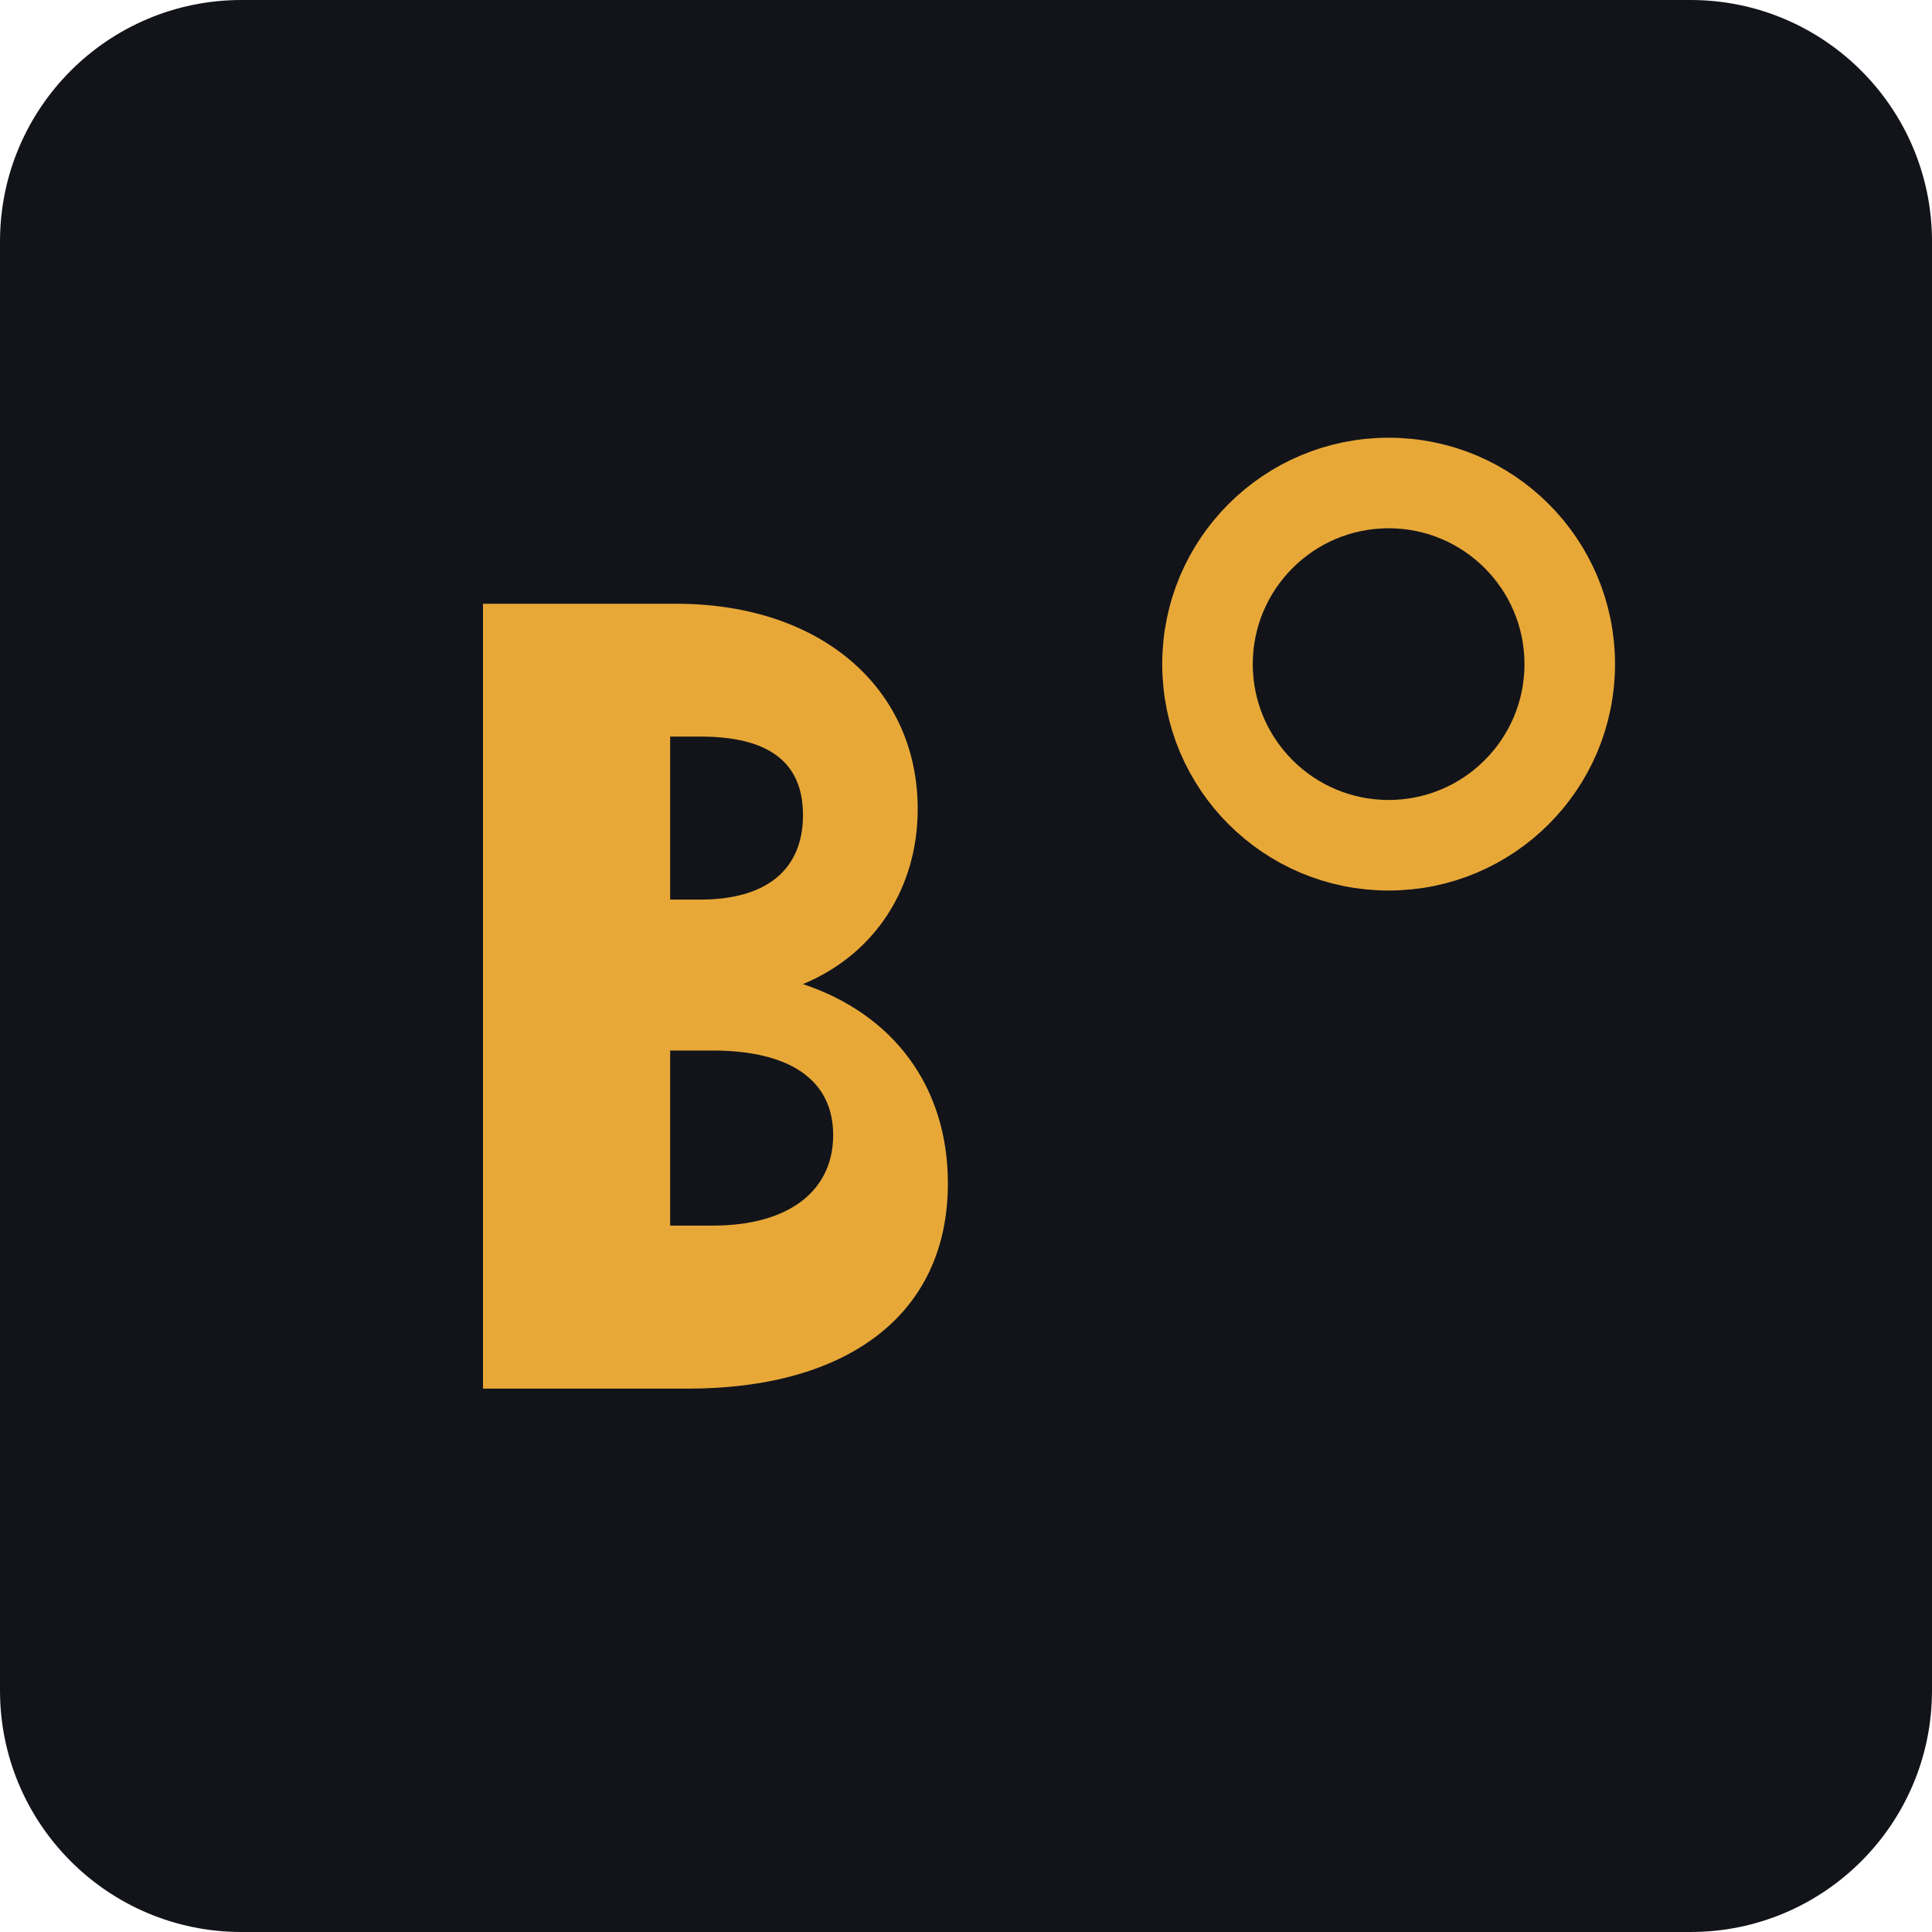
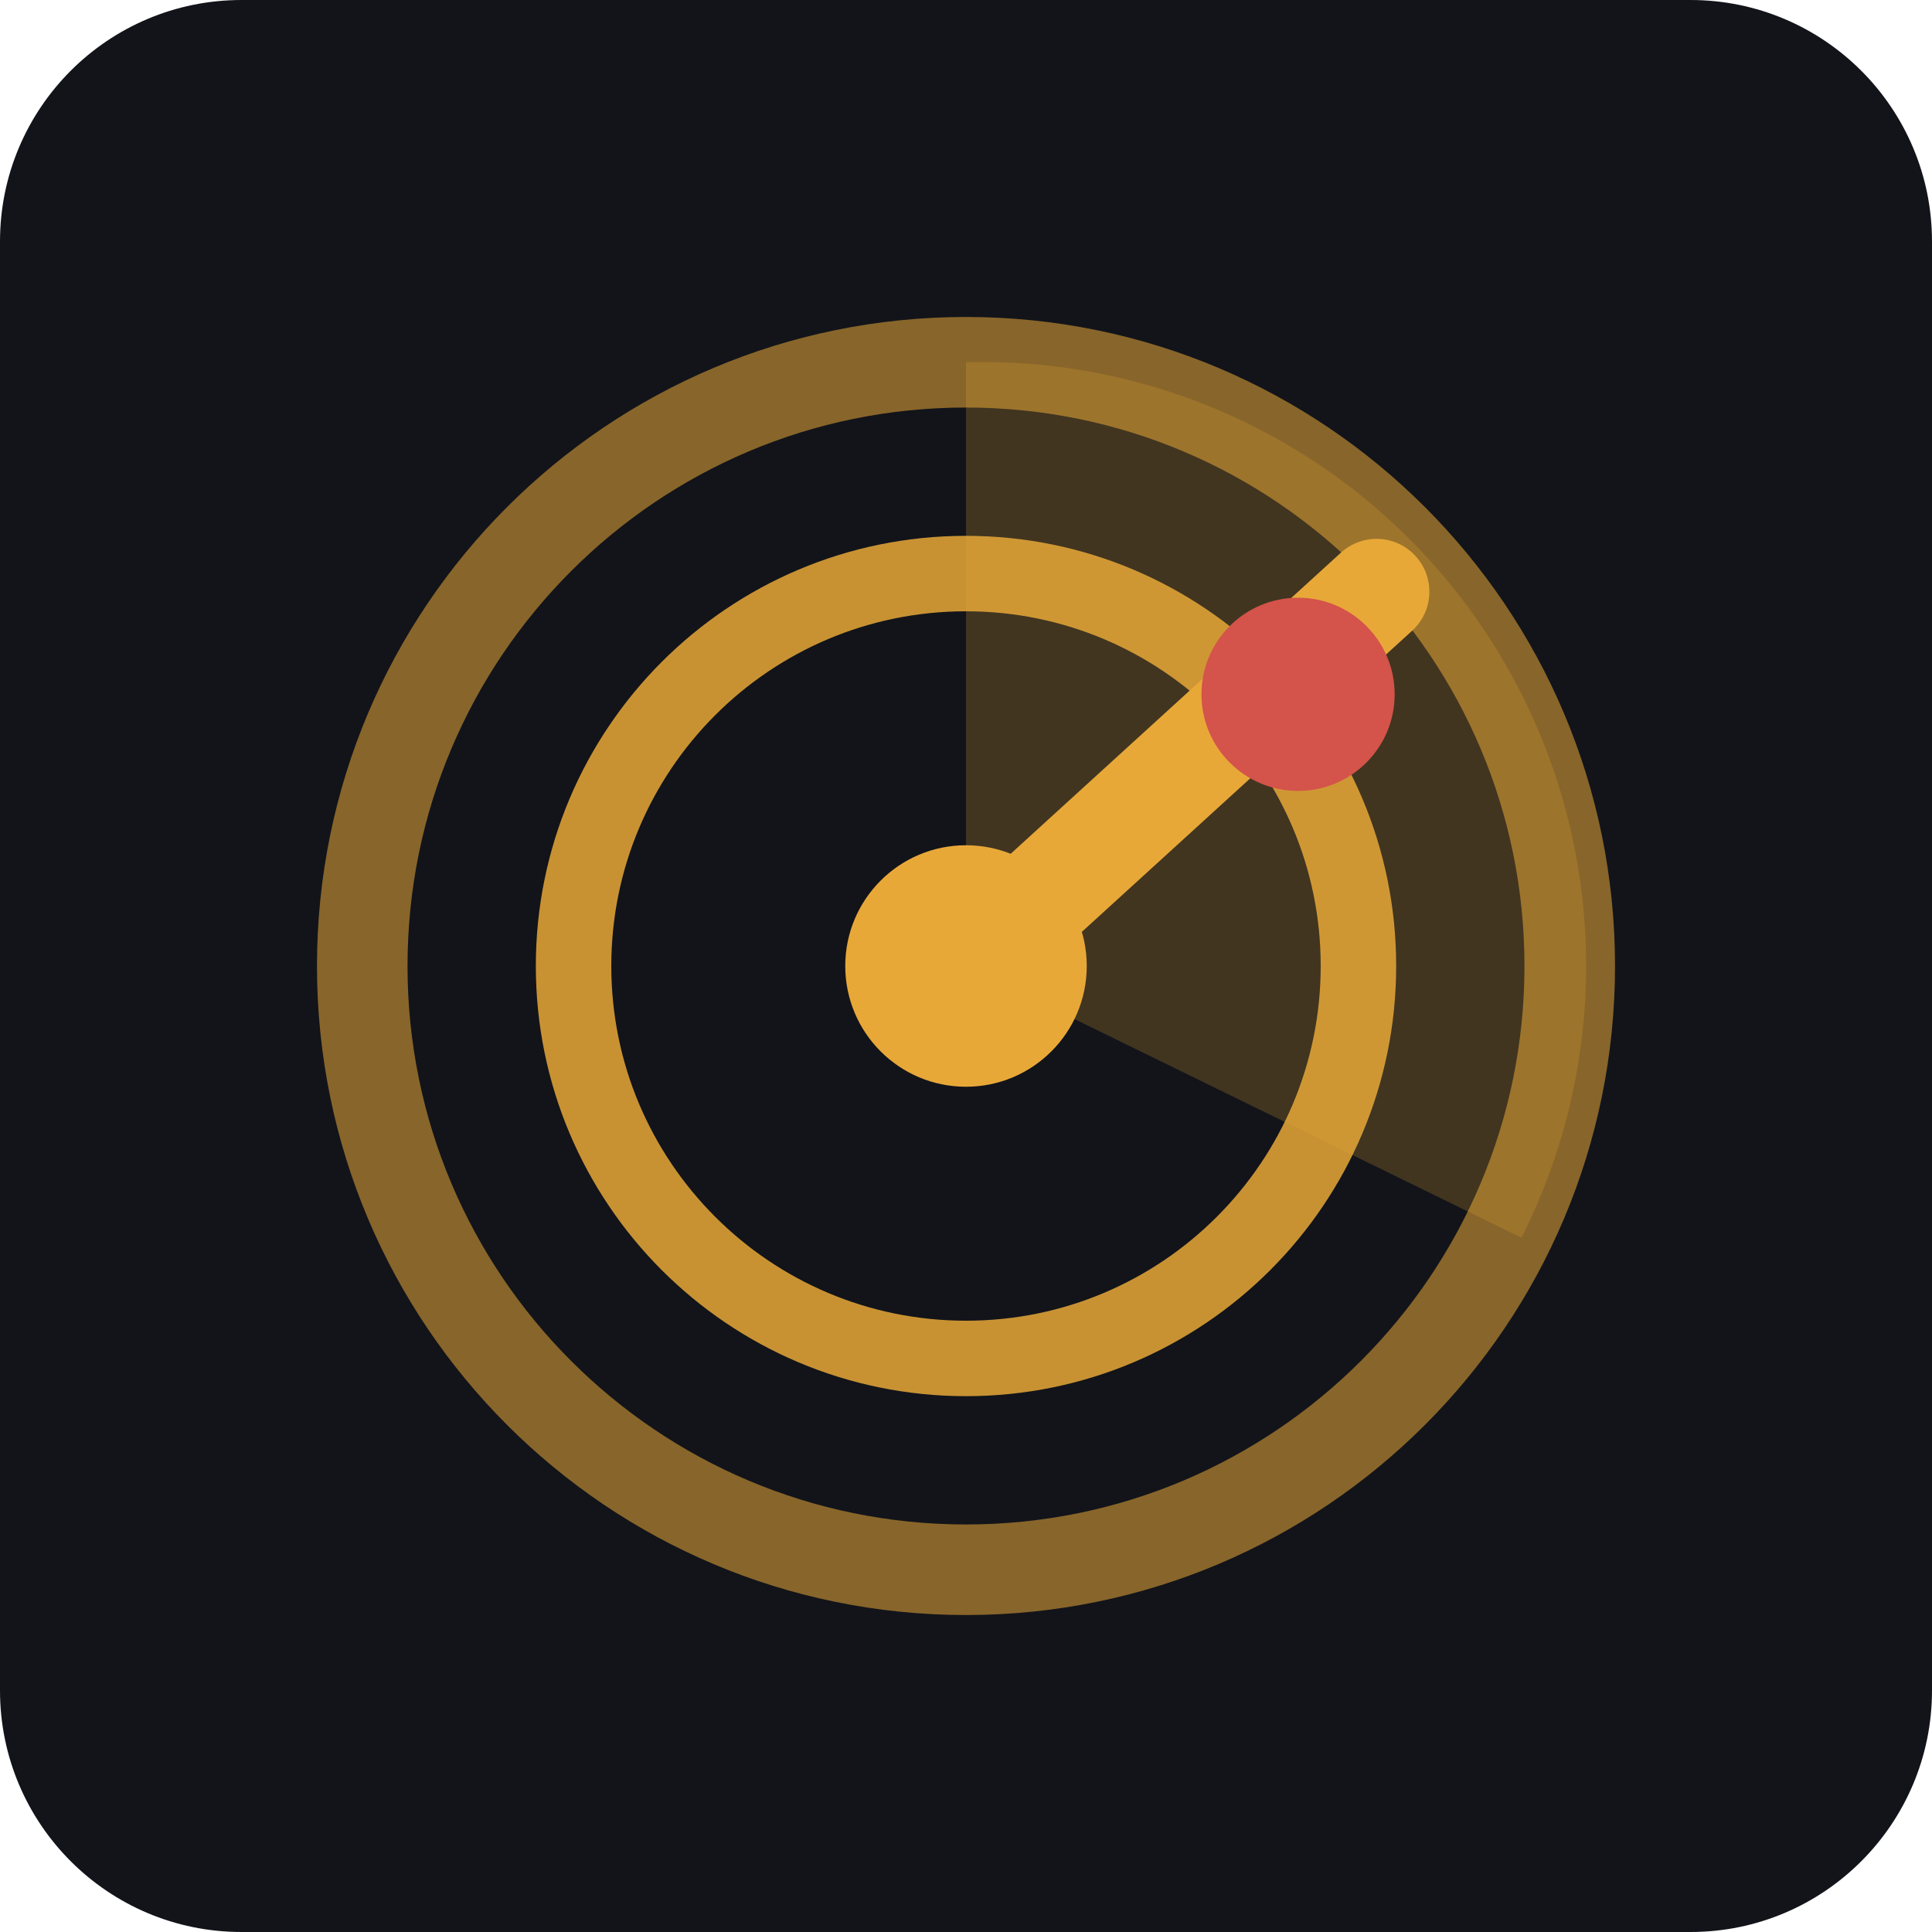
<svg xmlns="http://www.w3.org/2000/svg" viewBox="0 0 32 32" fill="none">
  <rect width="32" height="32" rx="4" fill="#12141A" />
-   <path d="M8 22V10h3.2c2.4 0 4 1.4 4 3.4 0 1.3-.7 2.4-1.9 2.9 1.5.5 2.4 1.7 2.4 3.3 0 2.2-1.7 3.4-4.3 3.4H8zm3.1-7.1h.5c1.1 0 1.7-.5 1.7-1.4s-.6-1.3-1.7-1.3h-.5v2.7zm0 5.4h.7c1.3 0 2-.6 2-1.5s-.7-1.4-2-1.4h-.7v2.9z" fill="#E8A838" />
-   <circle cx="23" cy="11" r="3" stroke="#E8A838" stroke-width="1.5" />
+   <path d="M16 16 L16 6 A10 10 0 0 1 25.2 20.5 Z" fill="#E8A838" fill-opacity="0.22" />
+   <circle cx="16" cy="16" r="10" stroke="#E8A838" stroke-width="1.5" stroke-opacity="0.55" />
+   <circle cx="16" cy="16" r="6.5" stroke="#E8A838" stroke-width="1.25" stroke-opacity="0.85" />
+   <path d="M16 16 L22.8 9.8" stroke="#E8A838" stroke-width="1.75" stroke-linecap="round" />
+   <circle cx="16" cy="16" r="2" fill="#E8A838" />
+   <circle cx="21.5" cy="11.5" r="1.6" fill="#D4534A" />
</svg>
